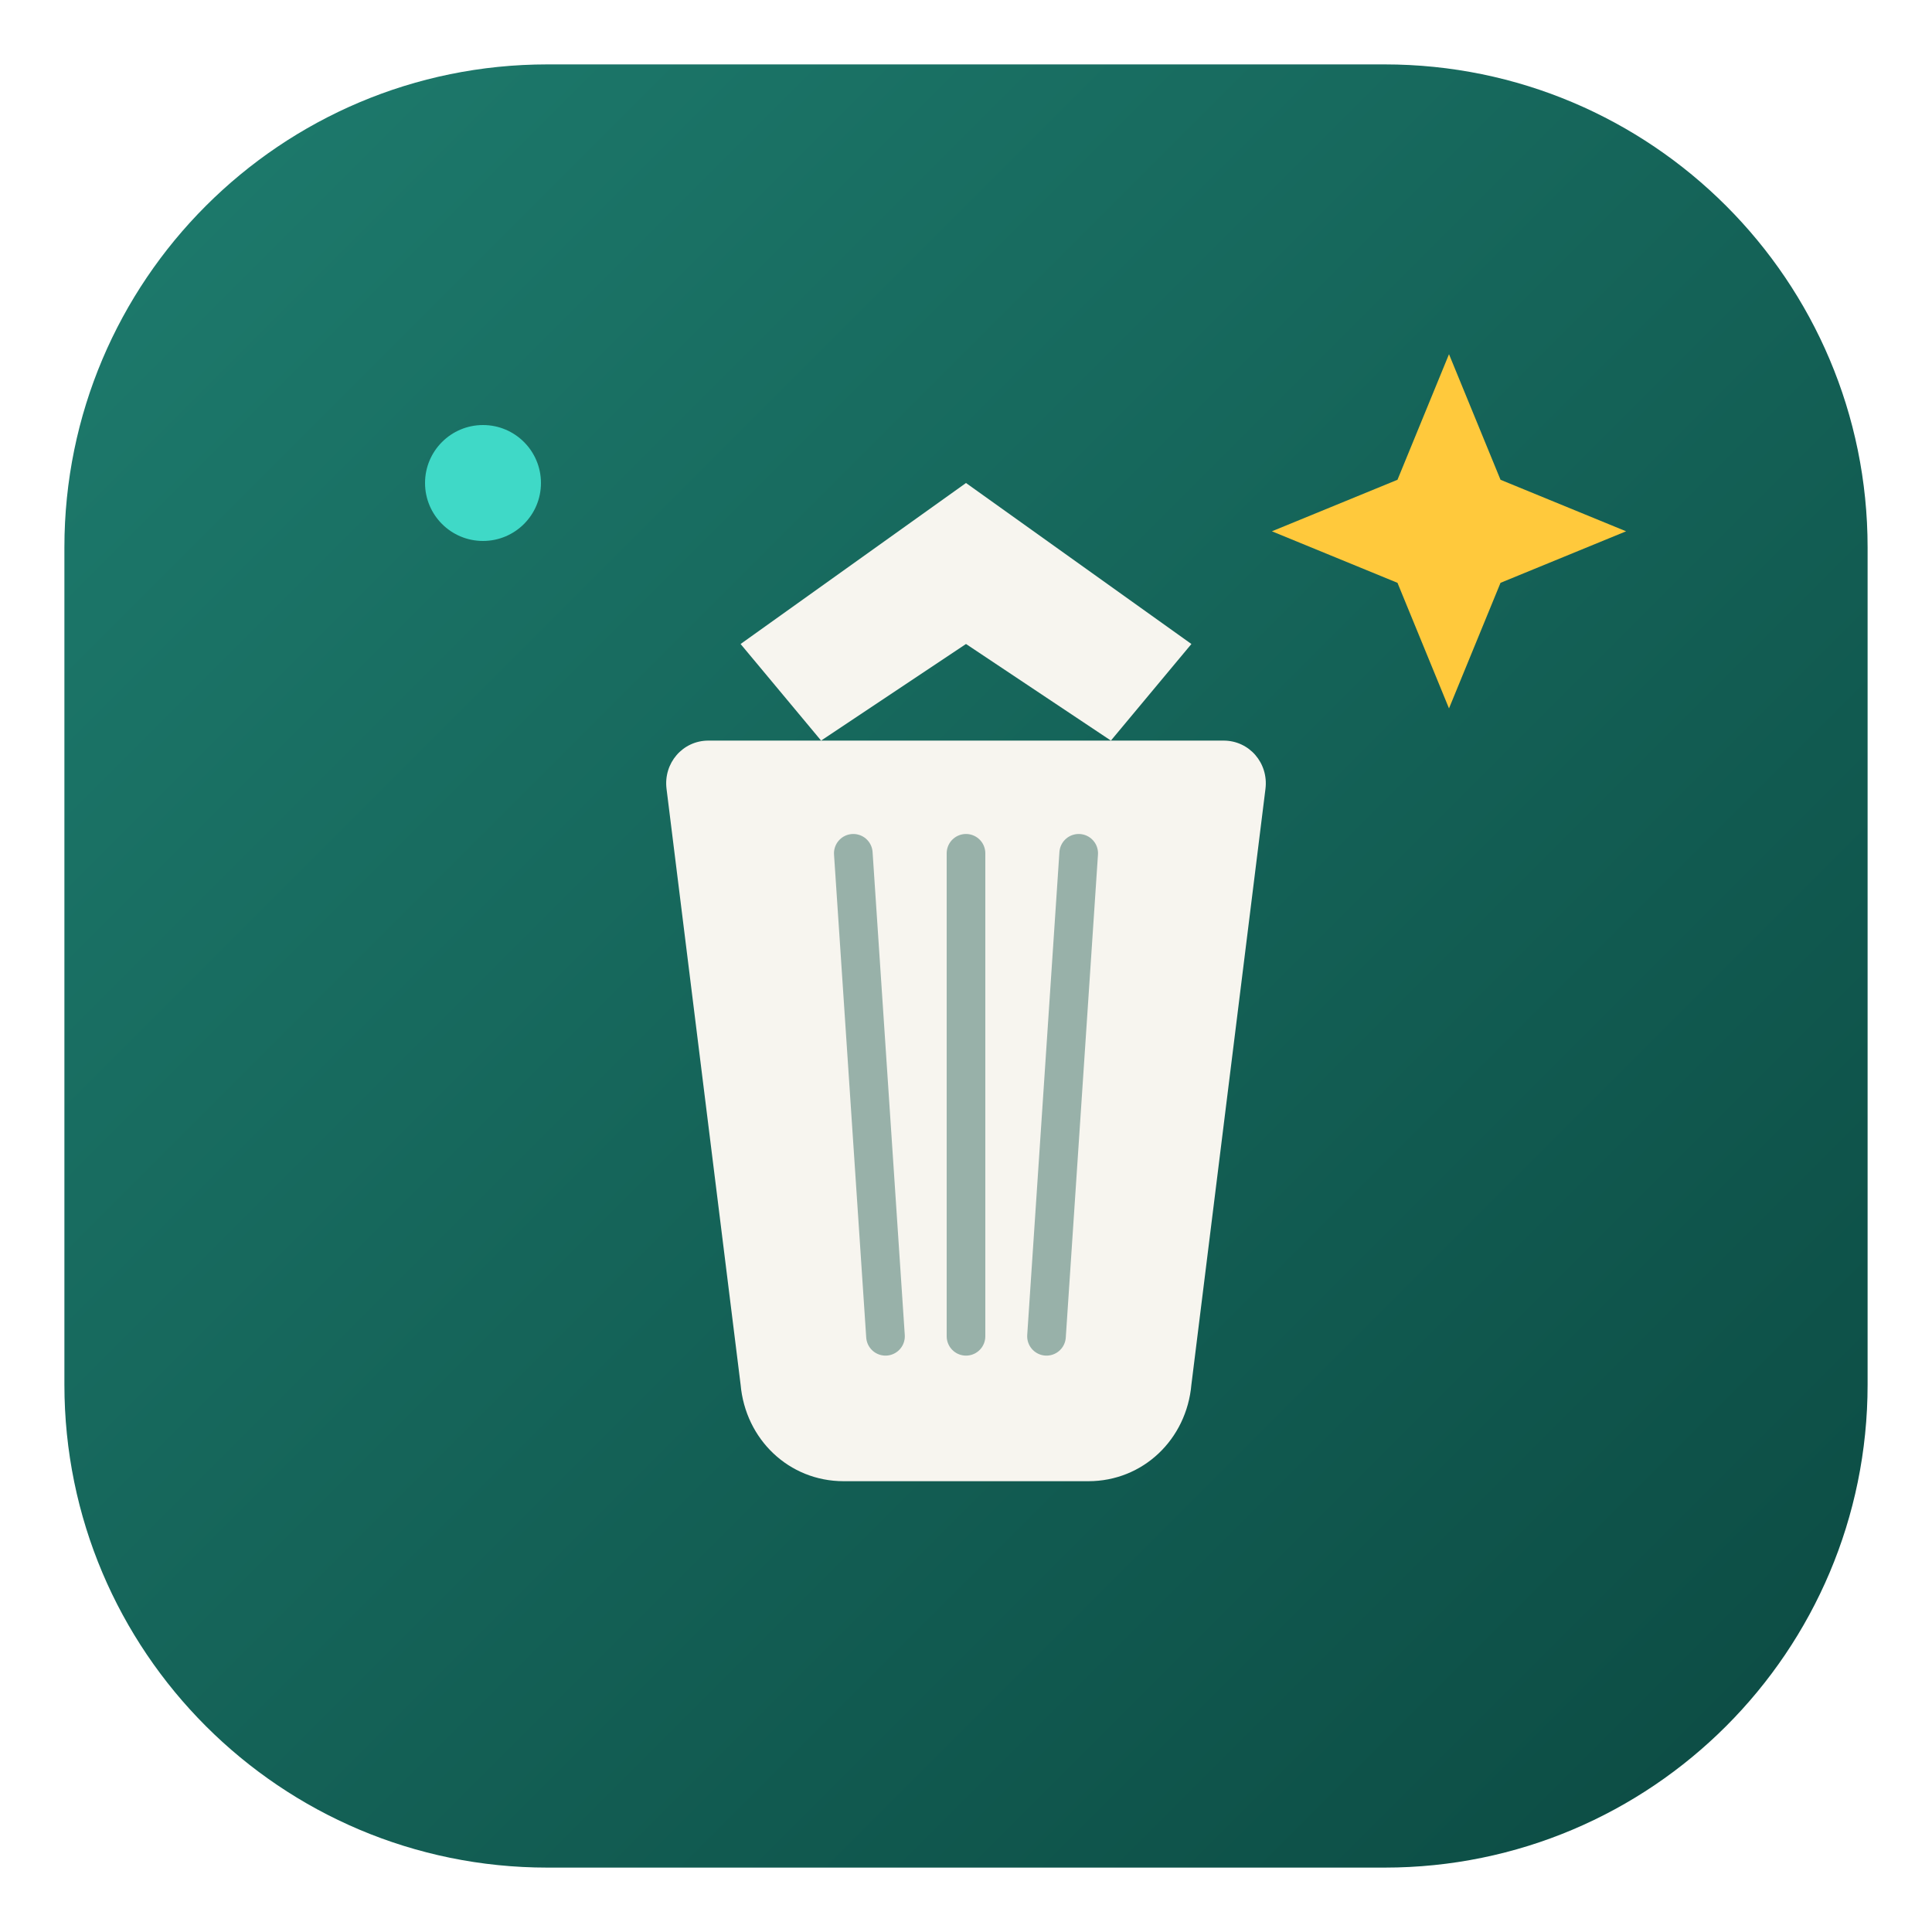
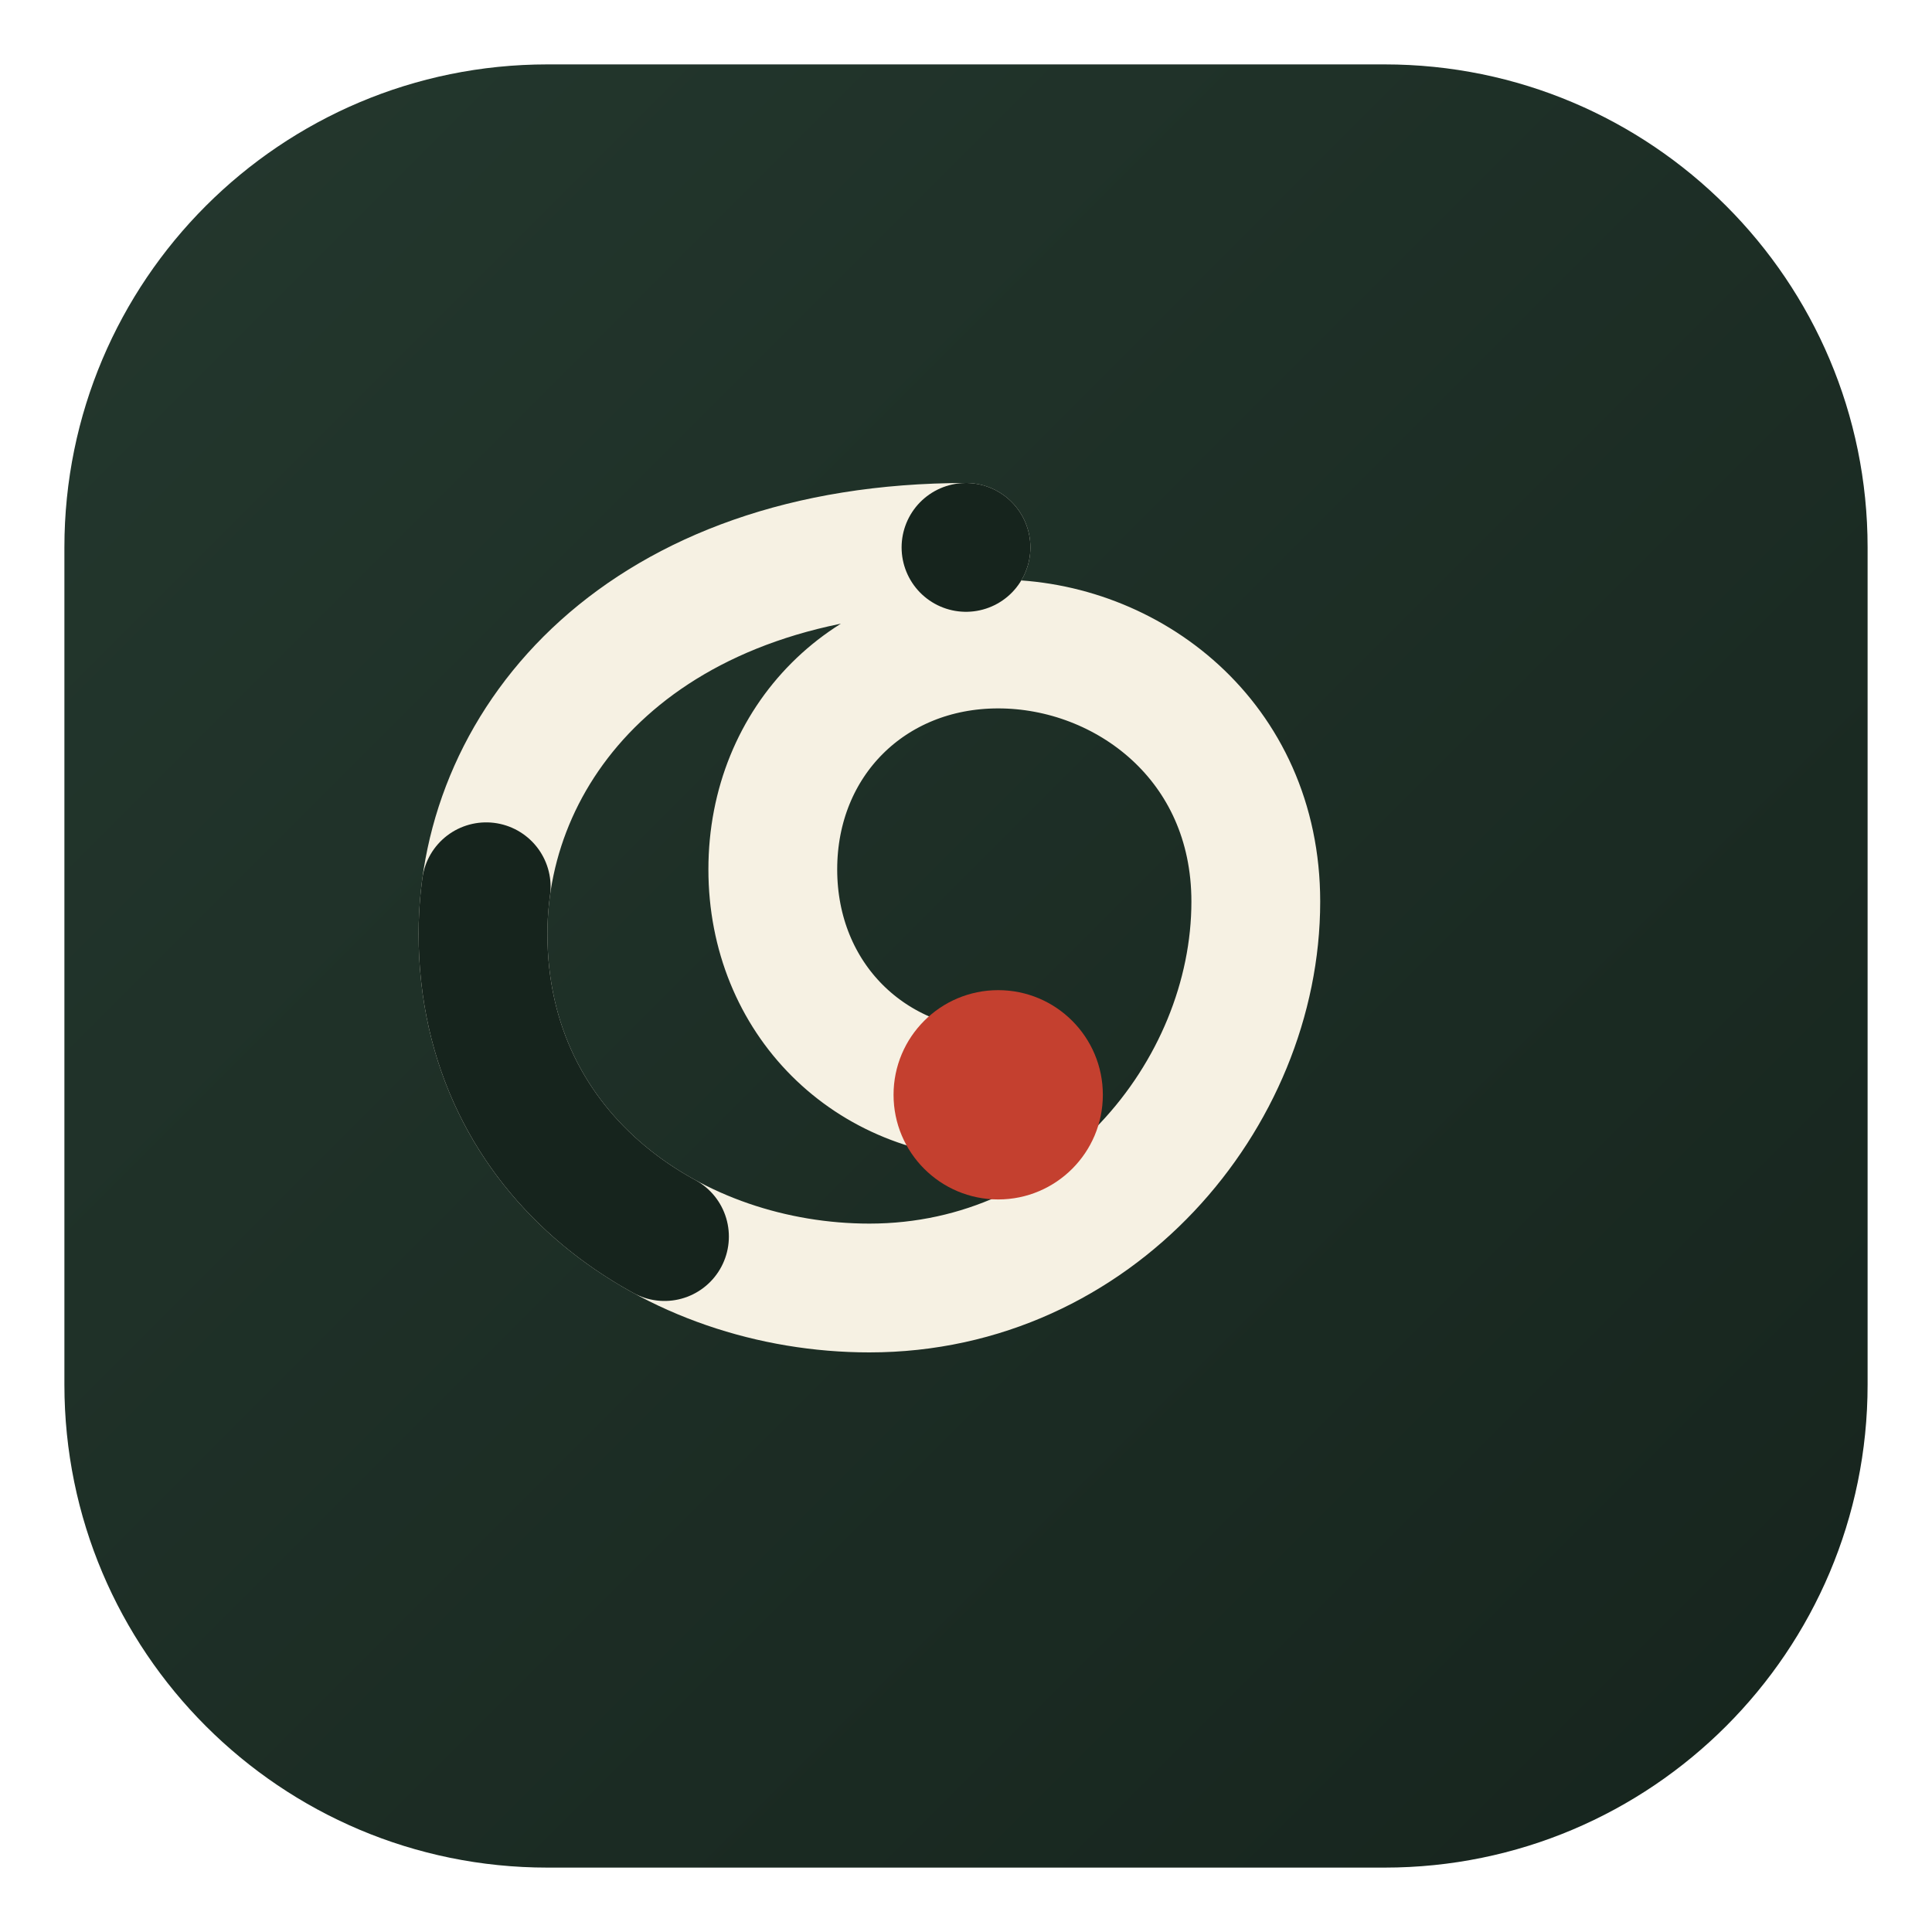
<svg xmlns="http://www.w3.org/2000/svg" viewBox="0 0 120 120" role="img" aria-labelledby="logoTitle">
  <defs>
    <linearGradient id="badgeGrad" x1="0%" y1="0%" x2="100%" y2="100%">
-       <stop offset="0%" stop-color="#1E7C6E" />
-       <stop offset="100%" stop-color="#0B4A42" />
+       <stop offset="0%" stop-color="#24382E" />
+       <stop offset="100%" stop-color="#16241D" />
    </linearGradient>
  </defs>
  <rect x="4" y="4" width="112" height="112" rx="30" fill="url(#badgeGrad)" />
-   <g fill="#F7F5EF">
-     <path d="M46 40 L60 30 L74 40 L69 46 L60 40 L51 46 Z" />
-     <path d="M44 46 h32 c1.6 0 2.8 1.4 2.6 3 L74 86 c-0.3 3.4 -3 6 -6.4 6 H52.4 c-3.4 0 -6.1 -2.6 -6.4 -6 L41.4 49 c-0.2 -1.6 1 -3 2.6 -3 Z" />
+   <g fill="none" stroke-linecap="round">
+     <path d="M60 34 C40 34 30 46 30 58 C30 72 42 80 54 80 C68 80 78 68 78 56 C78 46 70 40 62 40 C54 40 48 46 48 54 C48 62 54 68 62 68" stroke="#F6F1E3" stroke-width="8" />
+     <path d="M60 34 C40 34 30 46 30 58 C30 72 42 80 54 80 C68 80 78 68 78 56 C78 46 70 40 62 40 C54 40 48 46 48 54 C48 62 54 68 62 68" stroke="#16241D" stroke-width="8" stroke-dasharray="0 40 26 200" />
  </g>
-   <g stroke="#0B4A42" stroke-width="2.4" stroke-linecap="round" opacity="0.4">
-     <line x1="53" y1="53" x2="55" y2="83" />
-     <line x1="60" y1="53" x2="60" y2="83" />
-     <line x1="67" y1="53" x2="65" y2="83" />
-   </g>
-   <path d="M90 22 l3.2 7.8 7.8 3.2 -7.8 3.2 -3.2 7.8 -3.2 -7.8 -7.8 -3.2 7.8 -3.2 z" fill="#FFC93C" />
-   <circle cx="30" cy="30" r="3.6" fill="#3FD9C7" />
+   <circle cx="62" cy="68" r="6.5" fill="#C4402F" />
</svg>
